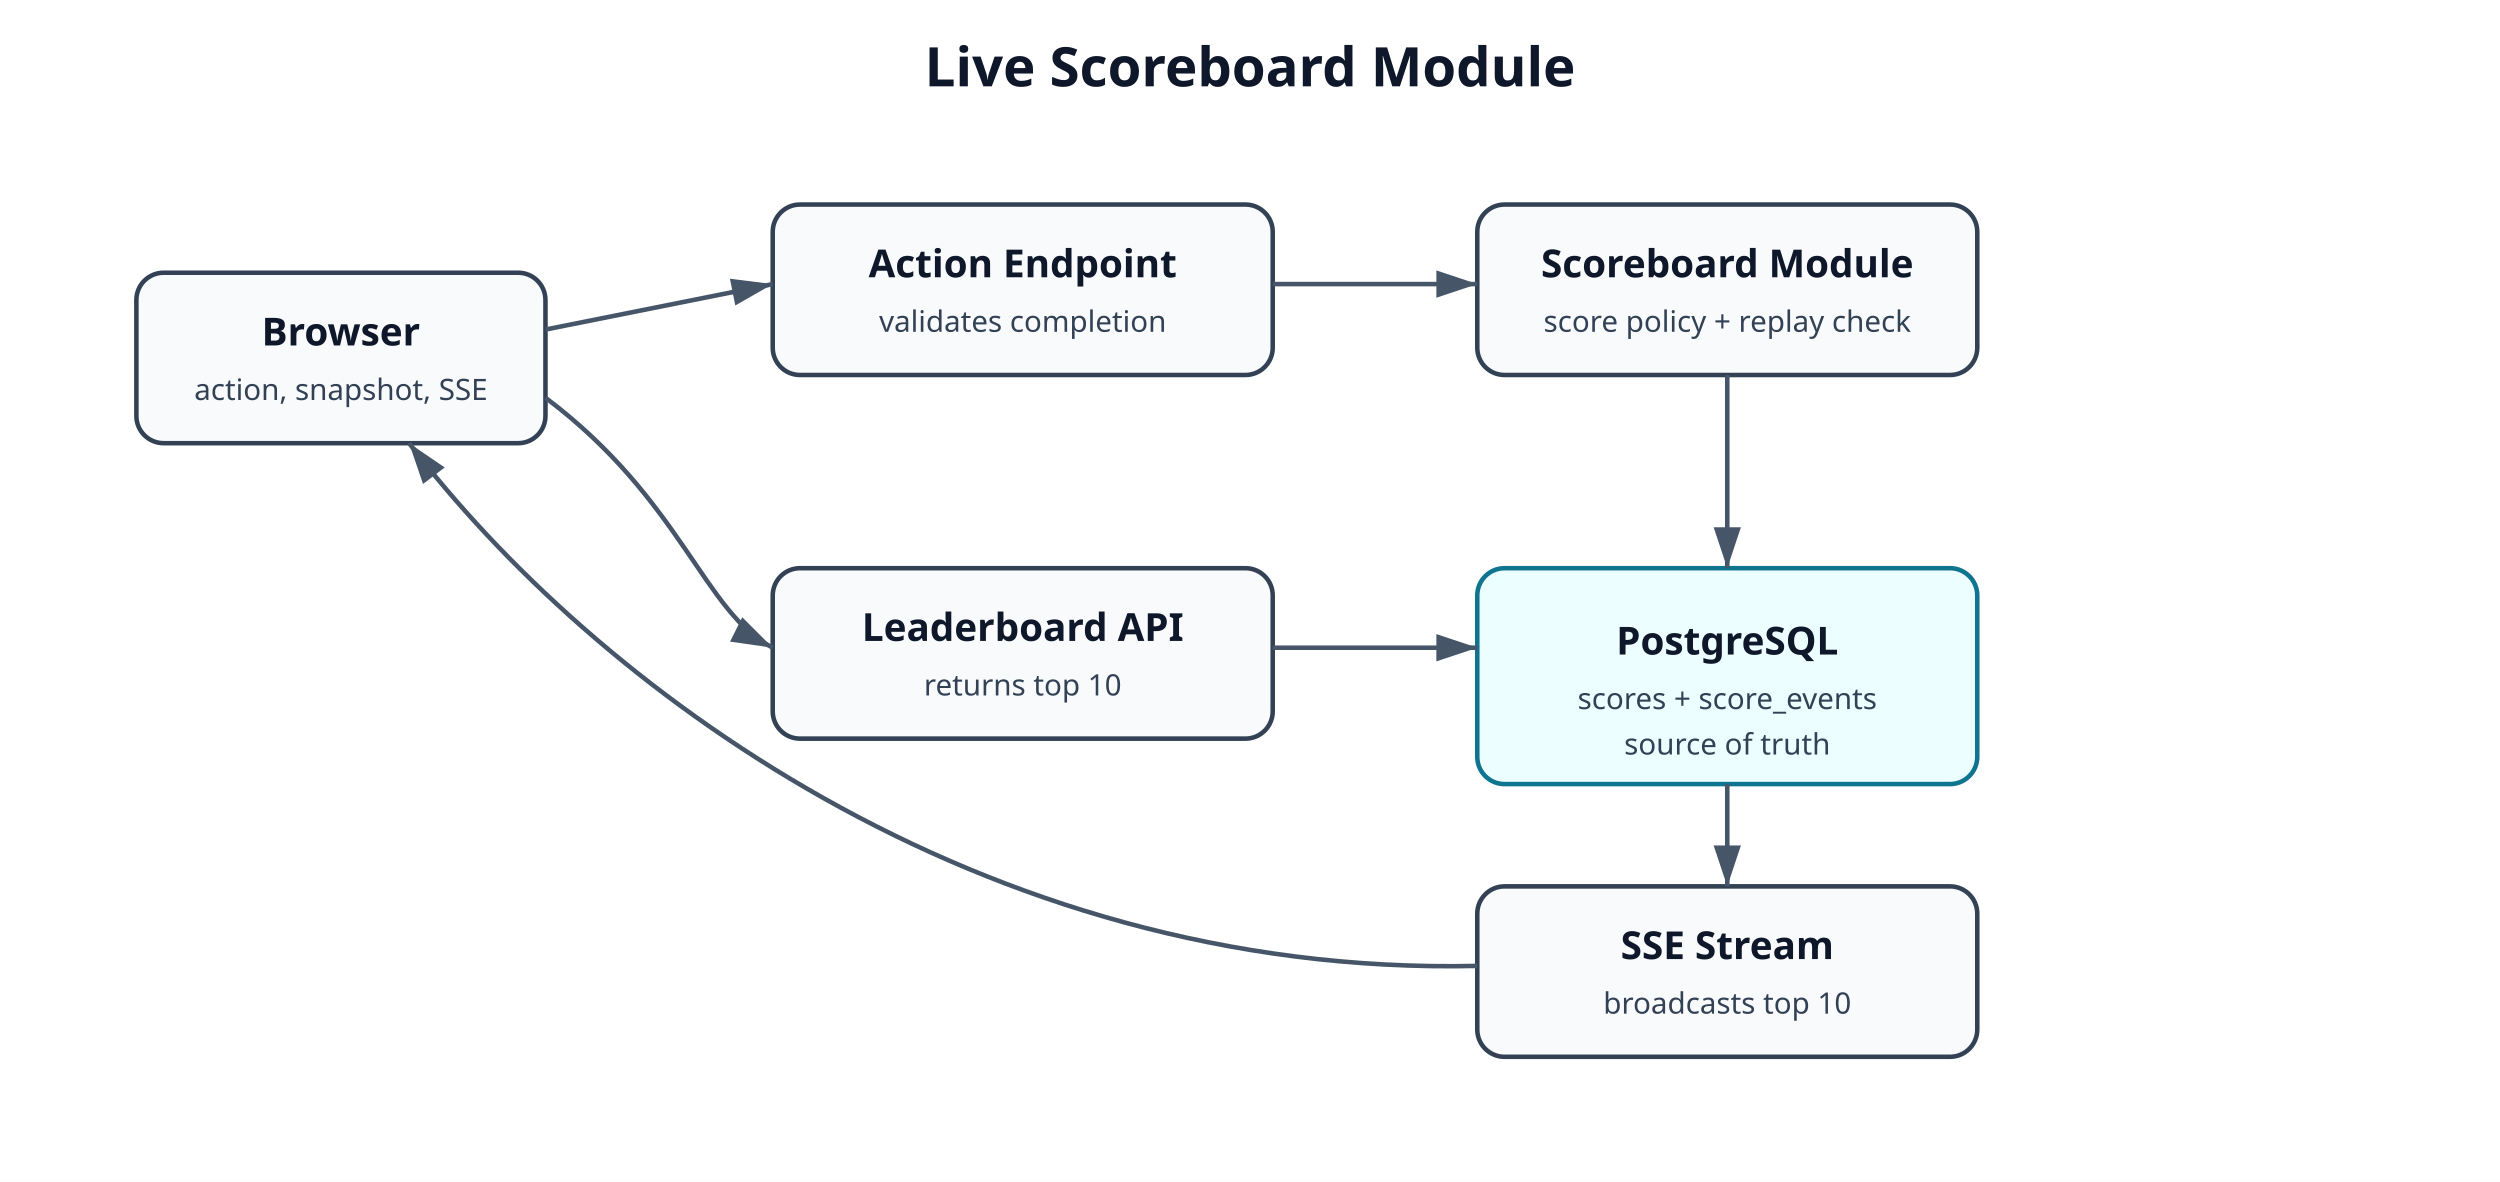
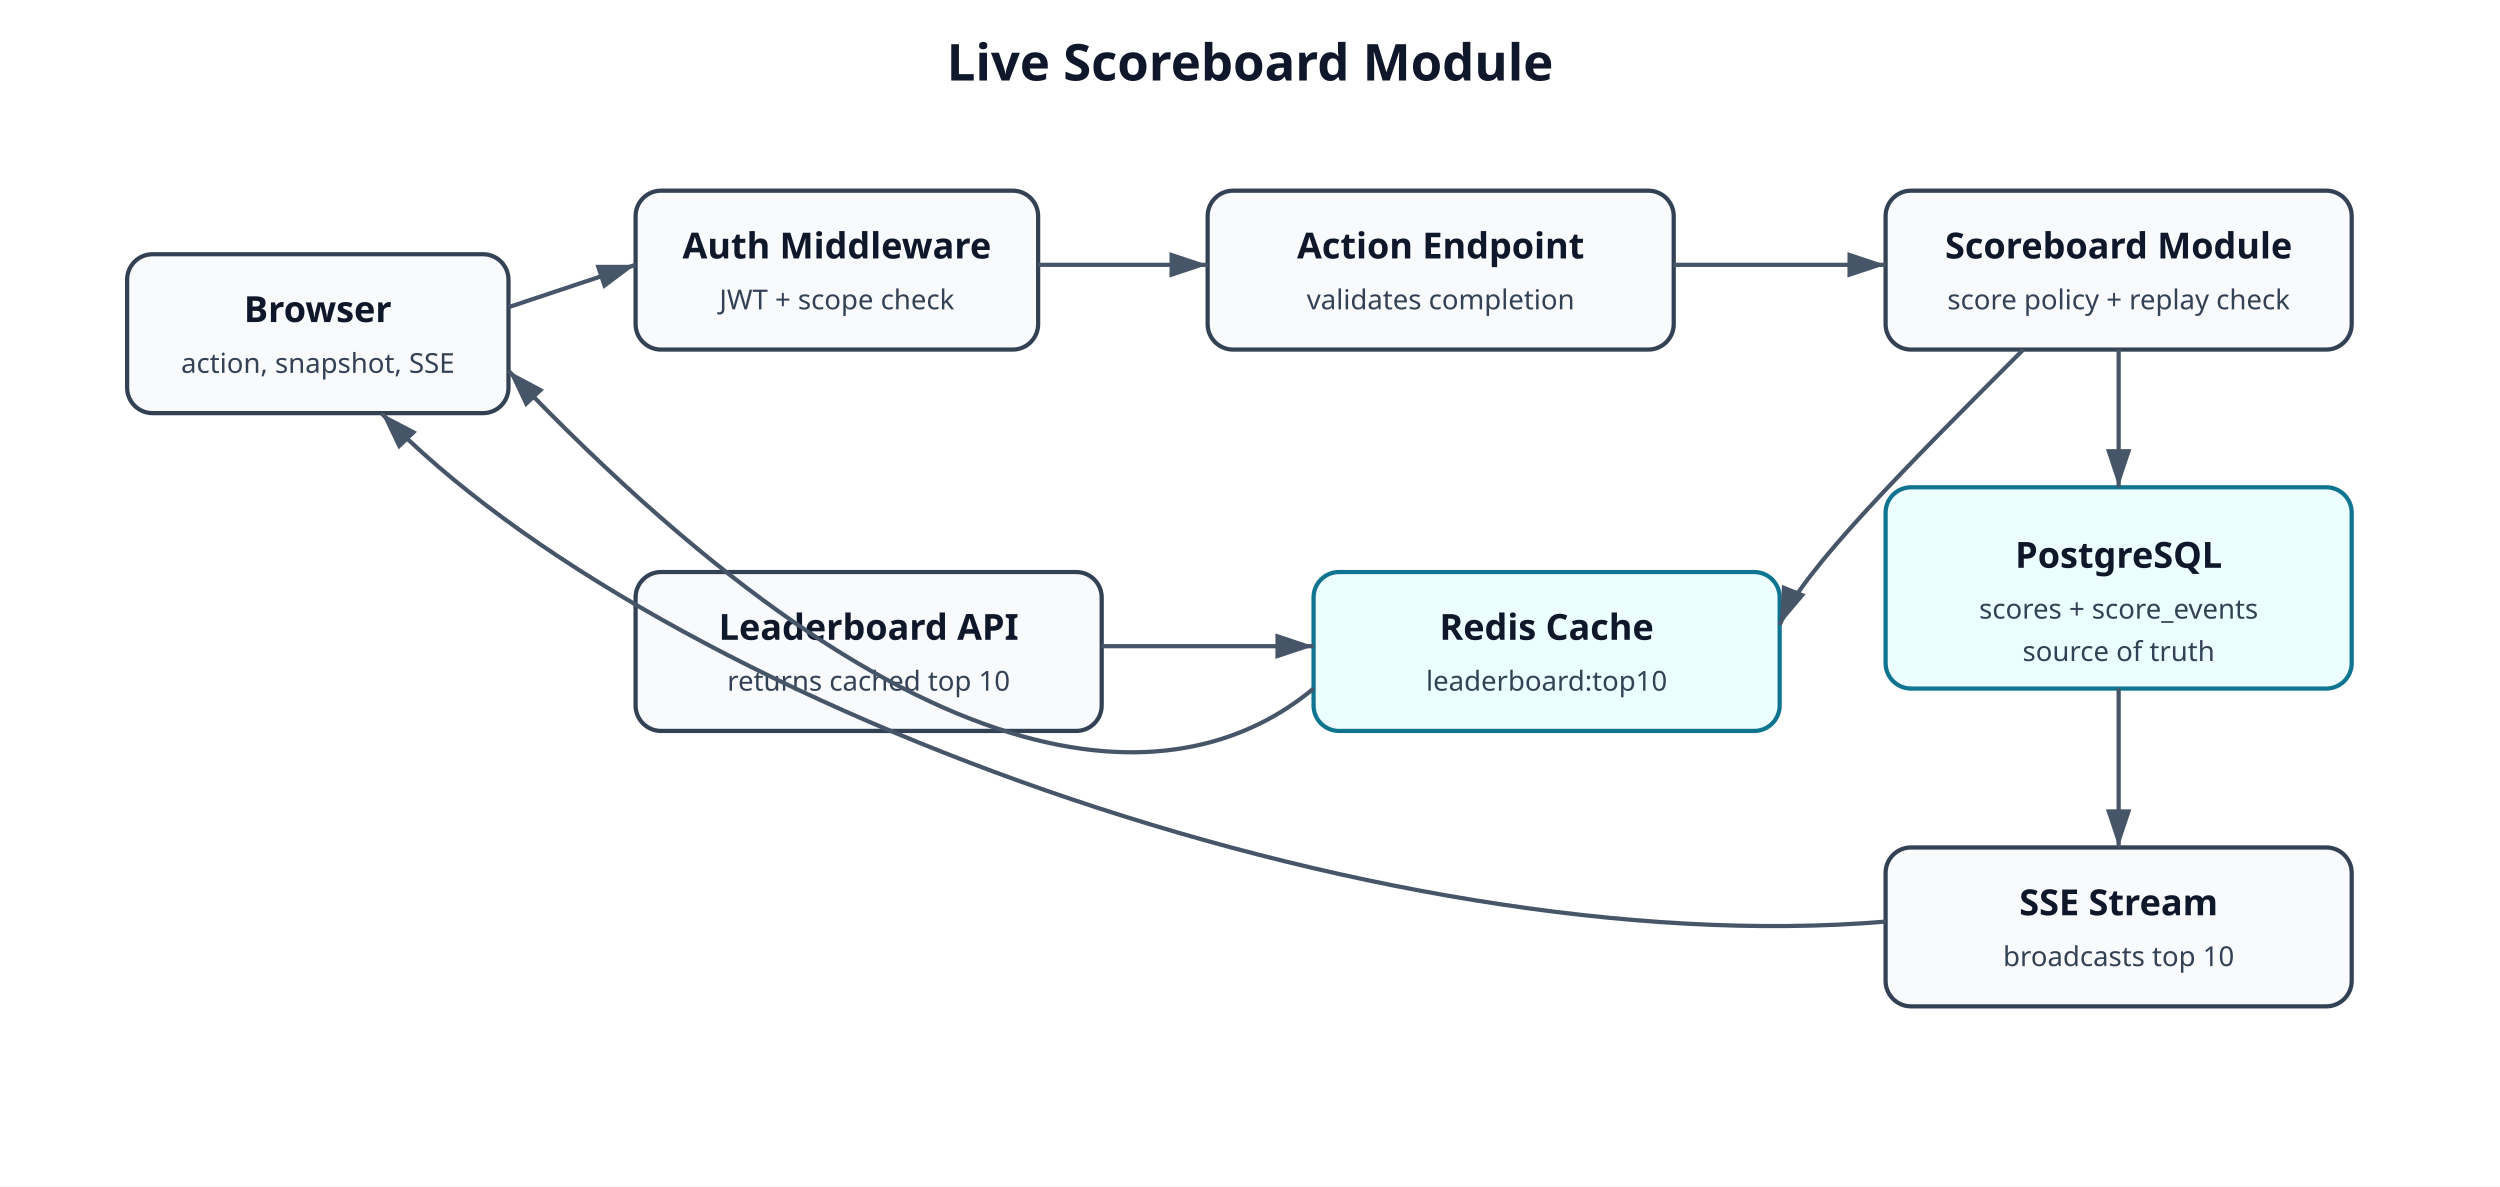
- <svg xmlns="http://www.w3.org/2000/svg" width="1100" height="520" viewBox="0 0 1100 520">
+ <svg xmlns="http://www.w3.org/2000/svg" width="1180" height="560" viewBox="0 0 1180 560">
  <defs>
    <marker id="arrow" markerWidth="10" markerHeight="10" refX="9" refY="3" orient="auto">
      <path d="M0,0 L0,6 L9,3 z" fill="#475569" />
    </marker>
    <style>
      .box { fill:#f8fafc; stroke:#334155; stroke-width:2; rx:12; }
      .db { fill:#ecfeff; stroke:#0e7490; stroke-width:2; rx:12; }
      .text { font:600 17px system-ui,sans-serif; fill:#0f172a; text-anchor:middle; }
      .small { font:13px system-ui,sans-serif; fill:#334155; text-anchor:middle; }
      .line { stroke:#475569; stroke-width:2; fill:none; marker-end:url(#arrow); }
      .title { font:700 24px system-ui,sans-serif; fill:#0f172a; text-anchor:middle; }
    </style>
  </defs>
-   <rect width="1100" height="520" fill="white" />
-   <text x="550" y="38" class="title">Live Scoreboard Module</text>
+   <rect width="1180" height="560" fill="white" />
+   <text x="590" y="38" class="title">Live Scoreboard Module</text>
  <rect x="60" y="120" width="180" height="75" class="box" />
  <text x="150" y="152" class="text">Browser</text>
  <text x="150" y="176" class="small">action, snapshot, SSE</text>
-   <rect x="340" y="90" width="220" height="75" class="box" />
-   <text x="450" y="122" class="text">Action Endpoint</text>
-   <text x="450" y="146" class="small">validates completion</text>
-   <rect x="340" y="250" width="220" height="75" class="box" />
-   <text x="450" y="282" class="text">Leaderboard API</text>
-   <text x="450" y="306" class="small">returns top 10</text>
-   <rect x="650" y="90" width="220" height="75" class="box" />
-   <text x="760" y="122" class="text">Scoreboard Module</text>
-   <text x="760" y="146" class="small">score policy + replay check</text>
-   <rect x="650" y="250" width="220" height="95" class="db" />
-   <text x="760" y="288" class="text">PostgreSQL</text>
-   <text x="760" y="312" class="small">scores + score_events</text>
-   <text x="760" y="332" class="small">source of truth</text>
-   <rect x="650" y="390" width="220" height="75" class="box" />
-   <text x="760" y="422" class="text">SSE Stream</text>
-   <text x="760" y="446" class="small">broadcasts top 10</text>
-   <path d="M240 145 L340 125" class="line" />
-   <path d="M560 125 L650 125" class="line" />
-   <path d="M760 165 L760 250" class="line" />
-   <path d="M240 175 C300 220,310 270,340 285" class="line" />
-   <path d="M560 285 L650 285" class="line" />
-   <path d="M760 345 L760 390" class="line" />
-   <path d="M650 425 C430 430,260 300,180 195" class="line" />
+   <rect x="300" y="90" width="190" height="75" class="box" />
+   <text x="395" y="122" class="text">Auth Middleware</text>
+   <text x="395" y="146" class="small">JWT + scope check</text>
+   <rect x="570" y="90" width="220" height="75" class="box" />
+   <text x="680" y="122" class="text">Action Endpoint</text>
+   <text x="680" y="146" class="small">validates completion</text>
+   <rect x="300" y="270" width="220" height="75" class="box" />
+   <text x="410" y="302" class="text">Leaderboard API</text>
+   <text x="410" y="326" class="small">returns cached top 10</text>
+   <rect x="890" y="90" width="220" height="75" class="box" />
+   <text x="1000" y="122" class="text">Scoreboard Module</text>
+   <text x="1000" y="146" class="small">score policy + replay check</text>
+   <rect x="890" y="230" width="220" height="95" class="db" />
+   <text x="1000" y="268" class="text">PostgreSQL</text>
+   <text x="1000" y="292" class="small">scores + score_events</text>
+   <text x="1000" y="312" class="small">source of truth</text>
+   <rect x="620" y="270" width="220" height="75" class="db" />
+   <text x="730" y="302" class="text">Redis Cache</text>
+   <text x="730" y="326" class="small">leaderboard:top10</text>
+   <rect x="890" y="400" width="220" height="75" class="box" />
+   <text x="1000" y="432" class="text">SSE Stream</text>
+   <text x="1000" y="456" class="small">broadcasts top 10</text>
+   <path d="M240 145 L300 125" class="line" />
+   <path d="M490 125 L570 125" class="line" />
+   <path d="M790 125 L890 125" class="line" />
+   <path d="M1000 165 L1000 230" class="line" />
+   <path d="M955 165 C900 220,850 270,840 295" class="line" />
+   <path d="M520 305 L620 305" class="line" />
+   <path d="M620 325 C560 375,440 385,240 175" class="line" />
+   <path d="M1000 325 L1000 400" class="line" />
+   <path d="M890 435 C650 455,310 330,180 195" class="line" />
</svg>
